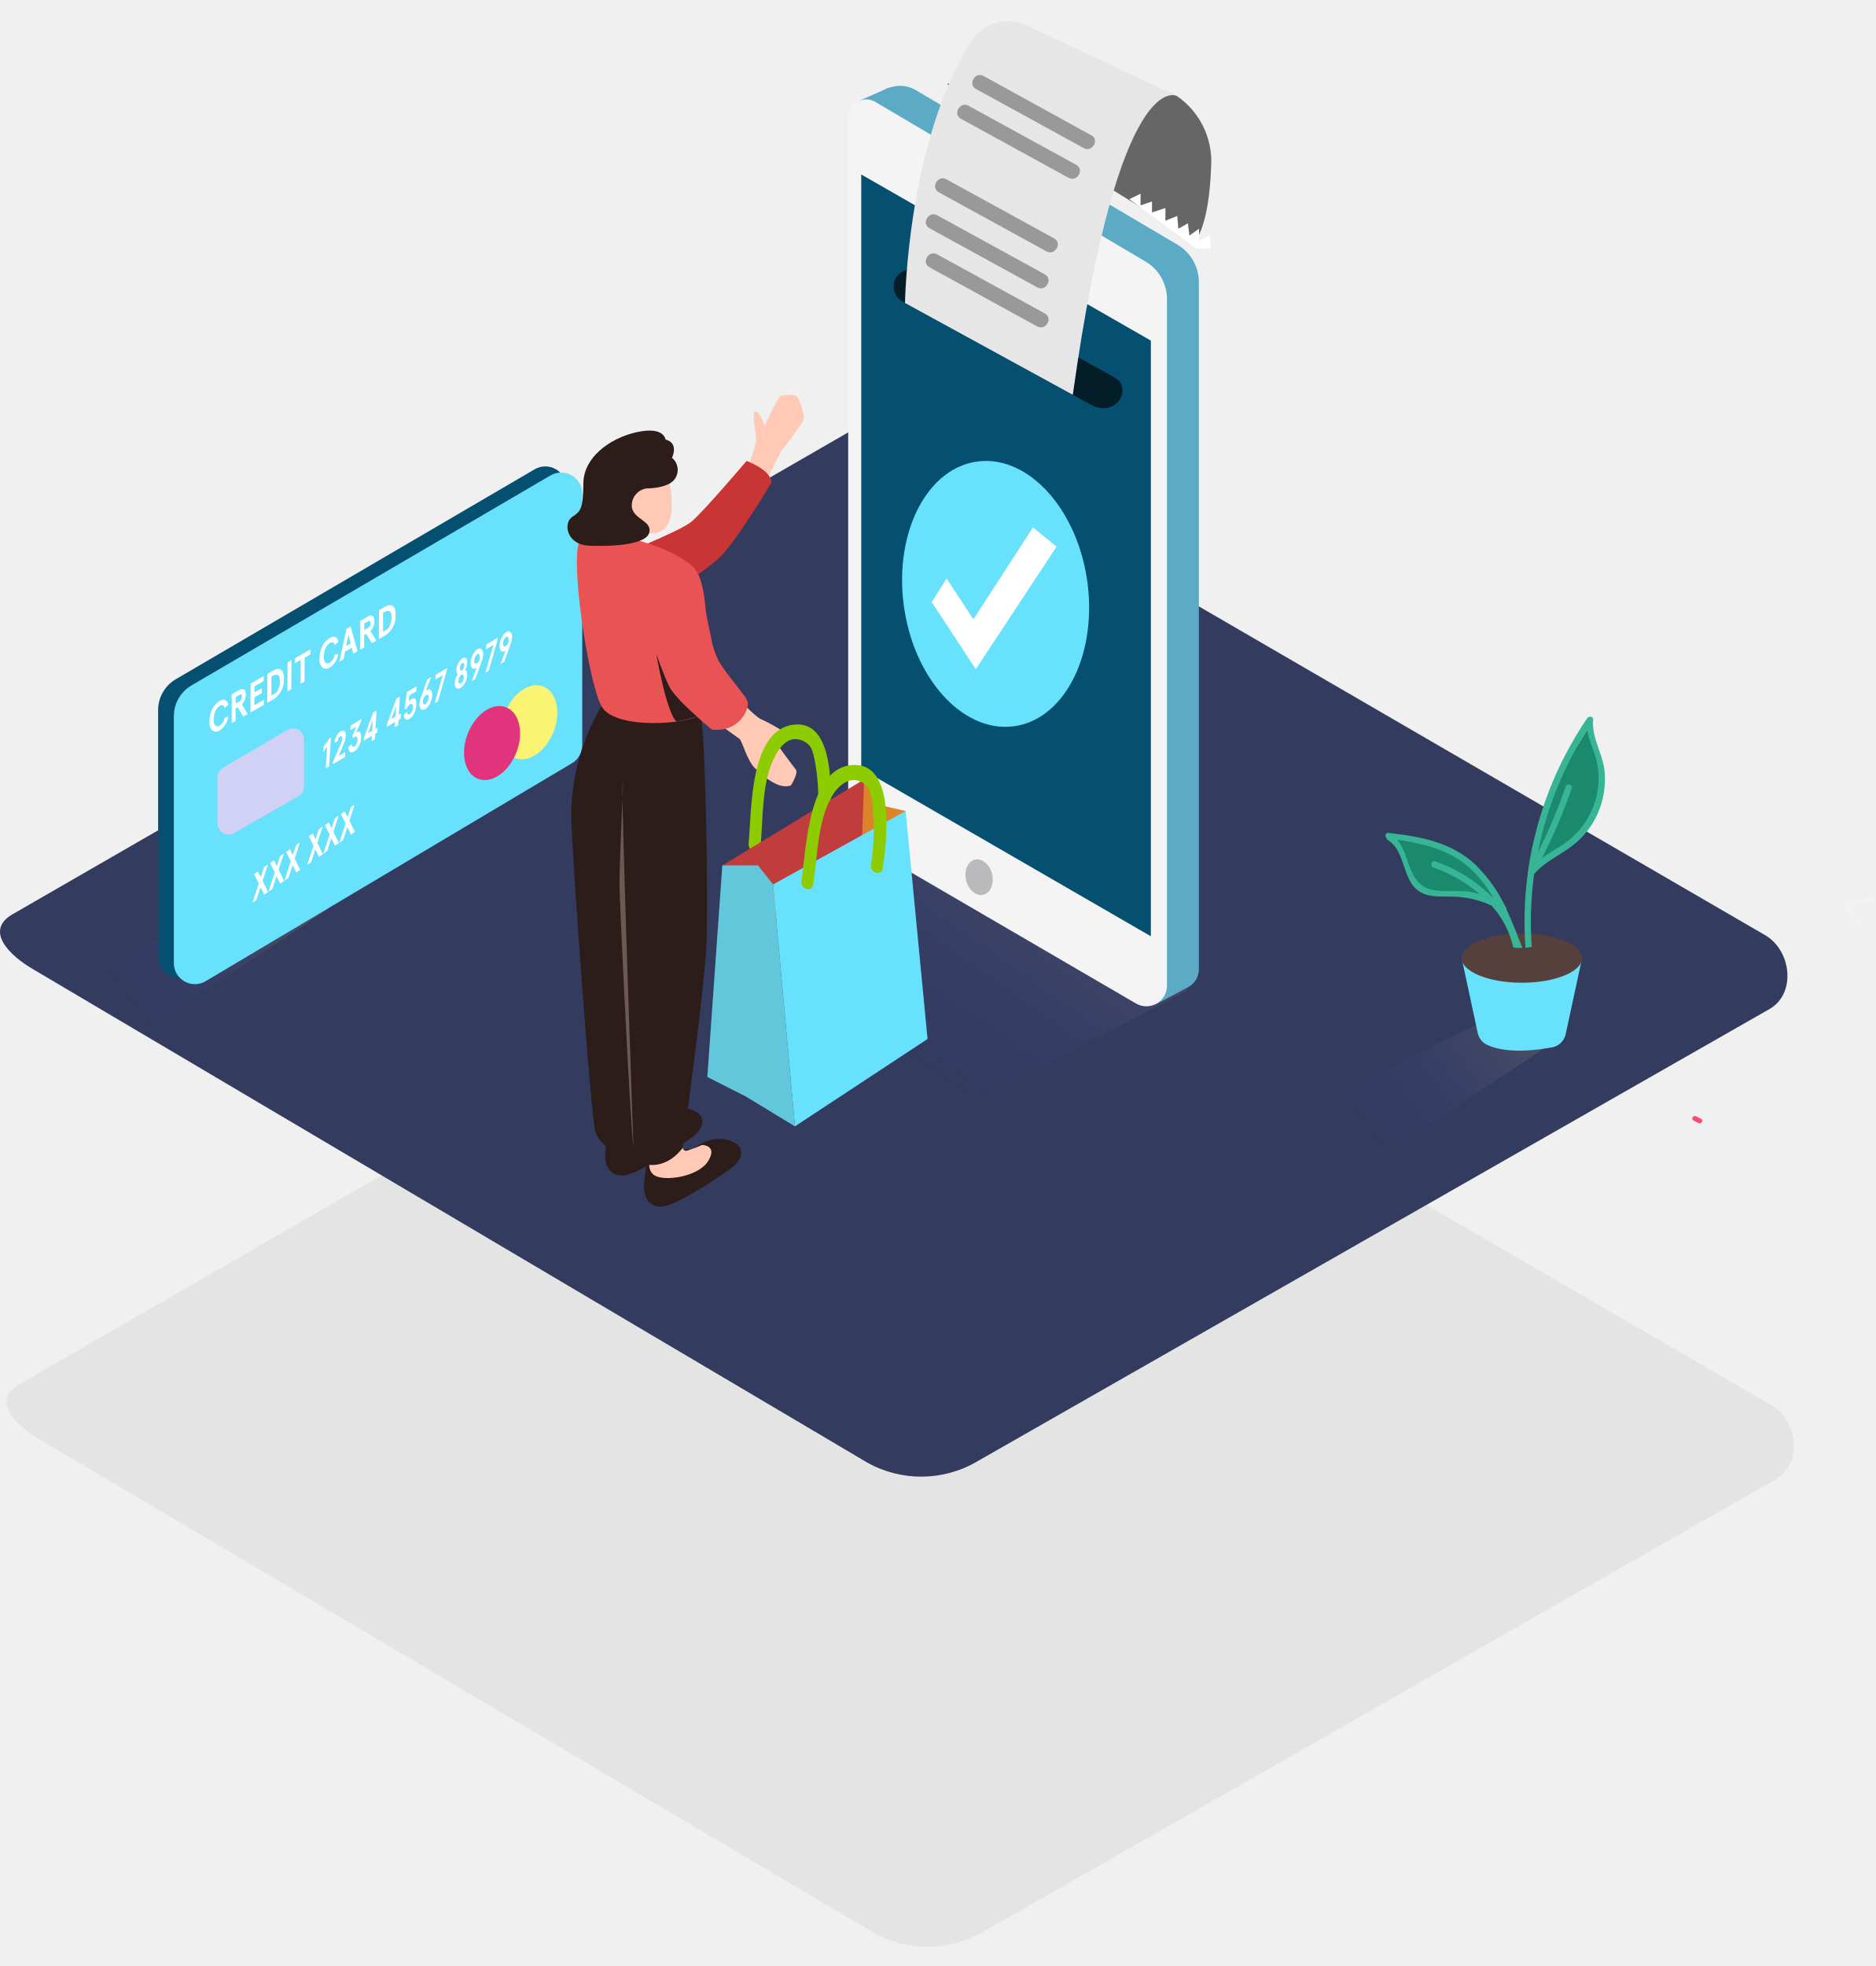
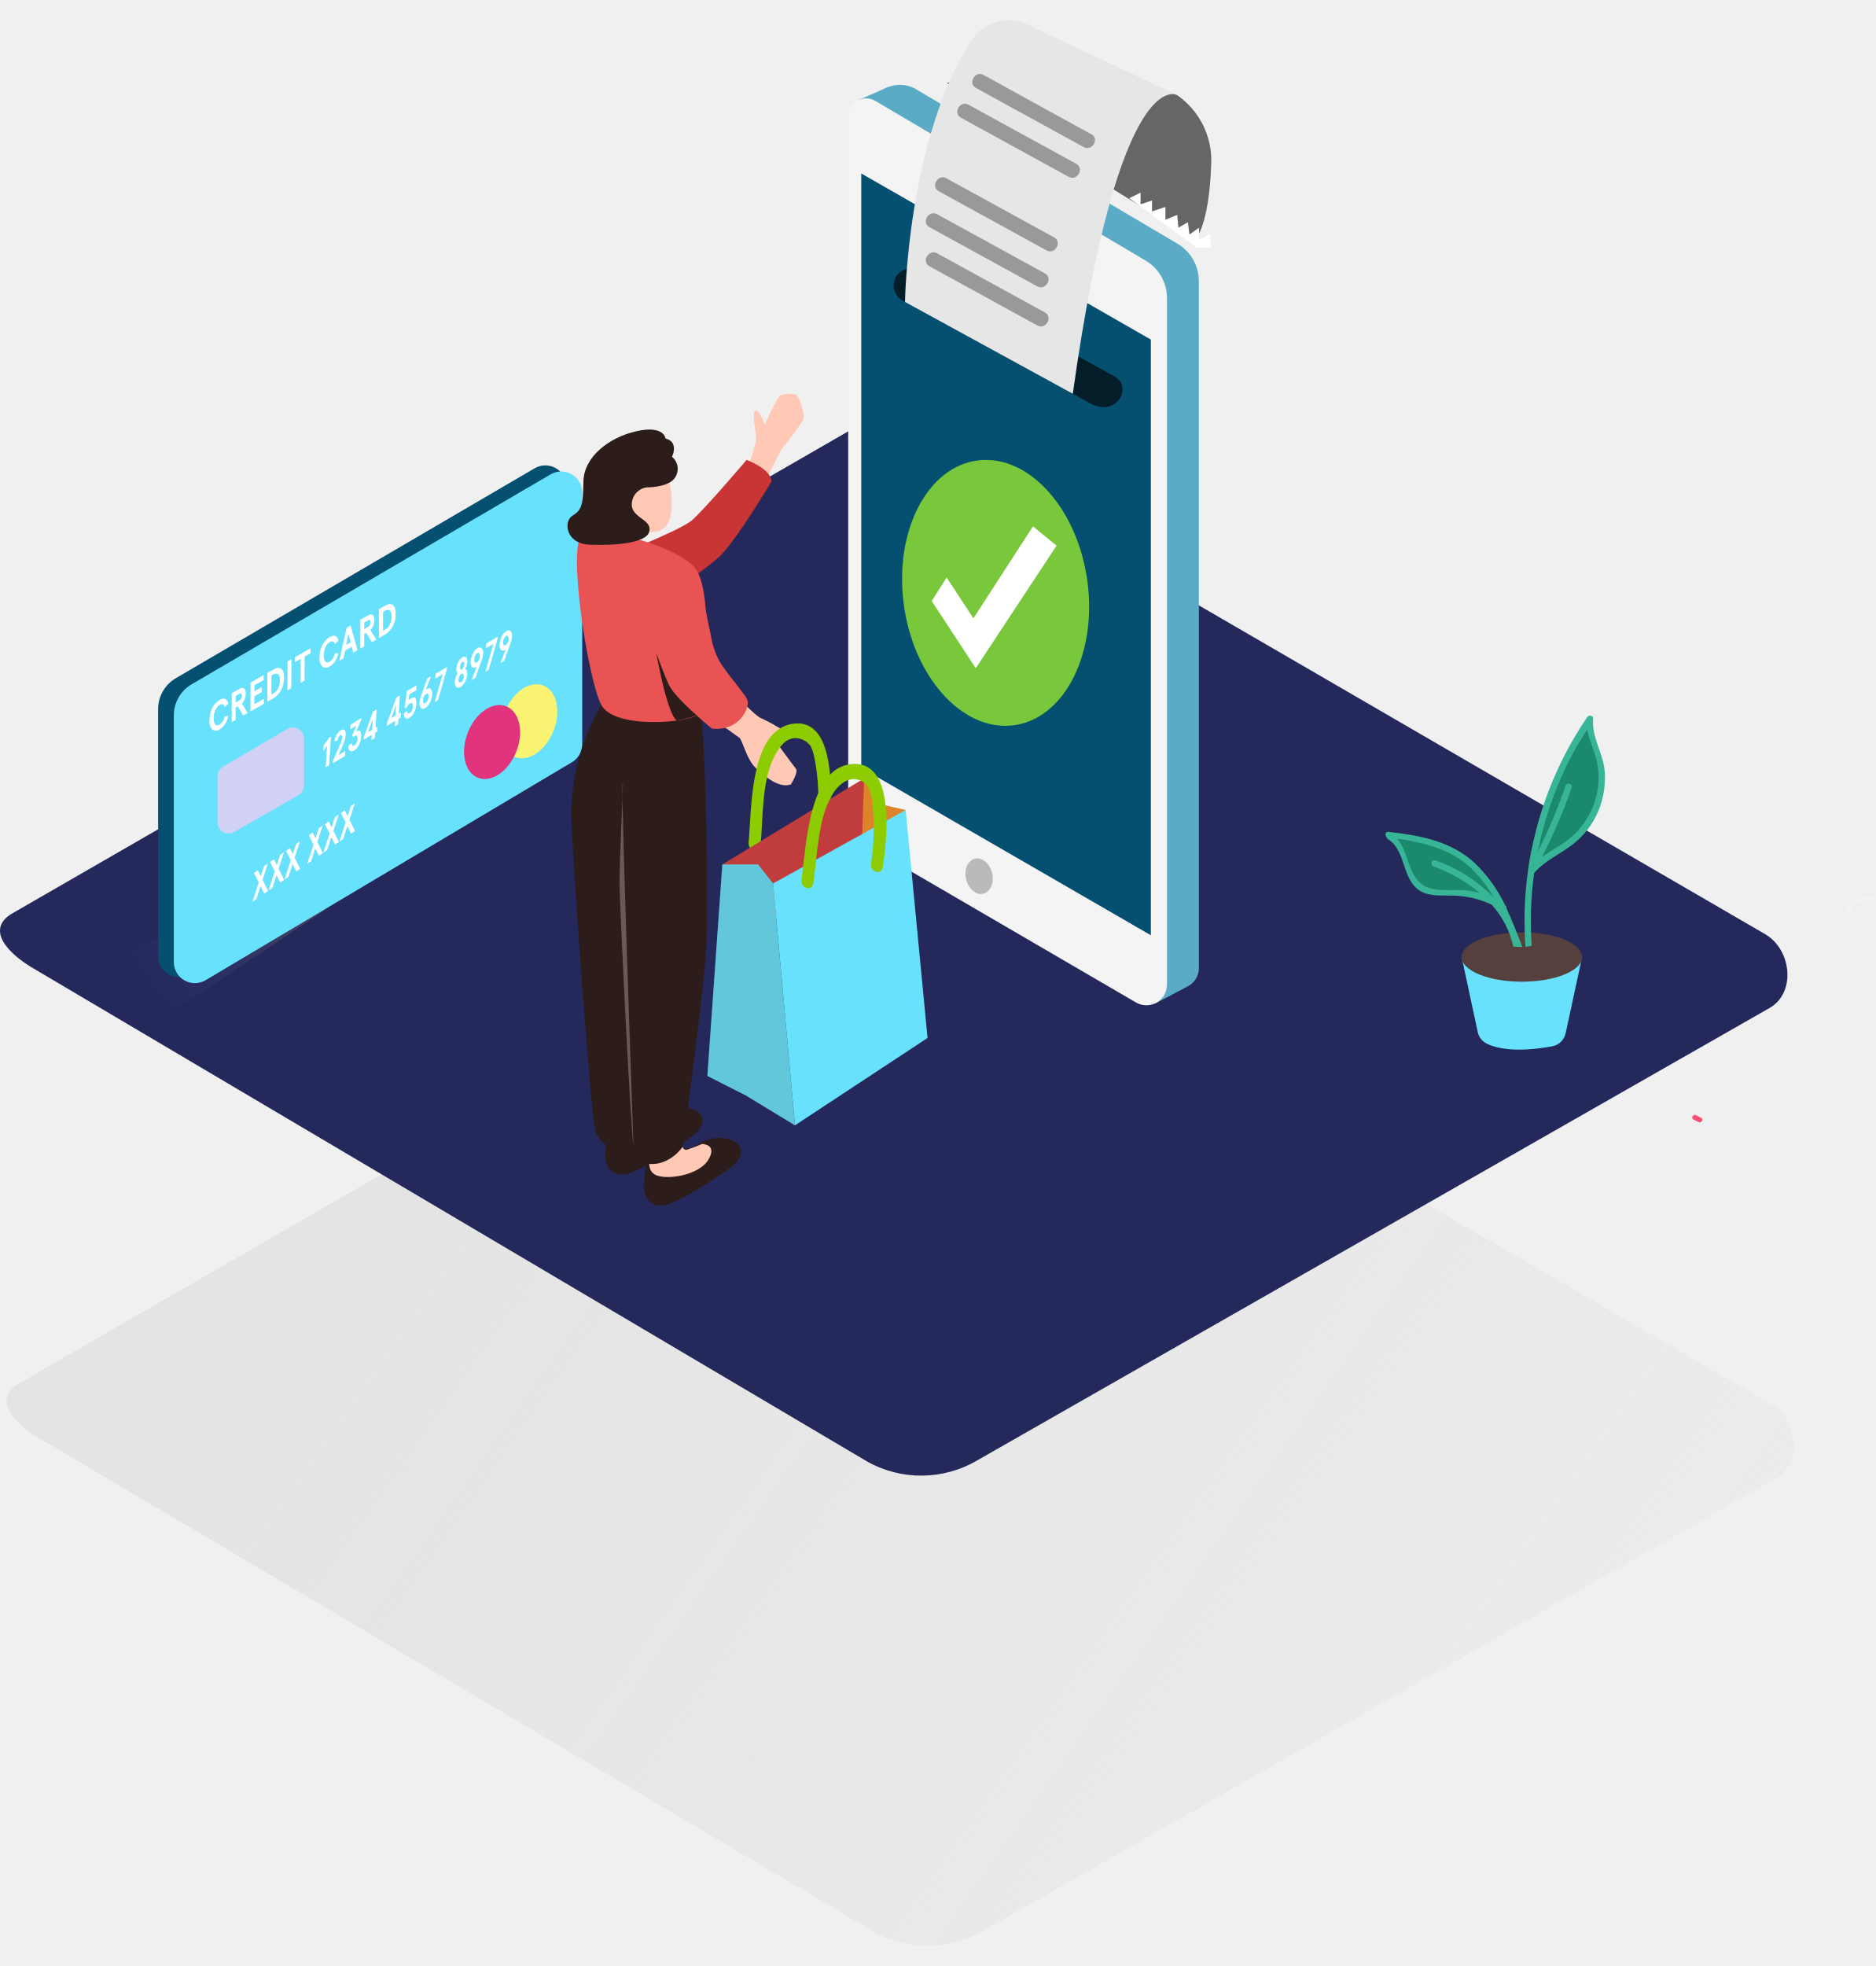
<svg xmlns="http://www.w3.org/2000/svg" xmlns:xlink="http://www.w3.org/1999/xlink" width="209.03" height="219.06" data-name="Layer 2" version="1.1" viewBox="0 0 373.43 381.43">
  <defs>
    <linearGradient id="linear-gradient" x1="46.63" x2="79.24" y1="200.12" y2="176.03" gradientUnits="userSpaceOnUse">
      <stop stop-color="#2e3192" stop-opacity="0" offset=".01" />
      <stop stop-color="#666" offset="1" />
    </linearGradient>
-     <linearGradient id="linear-gradient-2" x1="196.24" x2="227.73" y1="207.55" y2="163.09" gradientTransform="translate(-22.08 -5.8293)" xlink:href="#linear-gradient" />
-     <linearGradient id="linear-gradient-3" x1="292.83" x2="325.44" y1="225.15" y2="201.06" gradientTransform="translate(-22.08 -5.8293)" xlink:href="#linear-gradient" />
-     <linearGradient id="linear-gradient-4" x1="122.21" x2="188.09" y1="256.36" y2="201.2" gradientTransform="translate(-22.08 -5.8293)" xlink:href="#linear-gradient" />
-     <linearGradient id="linearGradient1010" x1="46.63" x2="79.24" y1="200.12" y2="176.03" gradientTransform="translate(-22.08 -5.8293)" gradientUnits="userSpaceOnUse" xlink:href="#linear-gradient" />
+     <linearGradient id="linear-gradient-2" x1="196.24" x2="227.73" y1="207.55" y2="163.09" gradientTransform="translate(-22.08,-5.8293)" xlink:href="#linear-gradient" />
+     <linearGradient id="linear-gradient-3" x1="292.83" x2="325.44" y1="225.15" y2="201.06" gradientTransform="translate(-22.08,-5.8293)" xlink:href="#linear-gradient" />
+     <linearGradient id="linear-gradient-4" x1="122.21" x2="188.09" y1="256.36" y2="201.2" gradientTransform="translate(-22.08,-5.8293)" xlink:href="#linear-gradient" />
+     <linearGradient id="linearGradient1010" x1="46.63" x2="79.24" y1="200.12" y2="176.03" gradientTransform="translate(-22.08,-5.8293)" gradientUnits="userSpaceOnUse" xlink:href="#linear-gradient" />
+     <linearGradient id="linearGradient3552" x1="95.483" x2="414" y1="217.72" y2="441.86" gradientTransform="translate(.00036593 -.20224)" gradientUnits="userSpaceOnUse">
+       <stop style="stop-color:#e4e4e4" offset="0" />
+       <stop style="stop-color:#e4e4e4;stop-opacity:0" offset="1" />
+     </linearGradient>
  </defs>
-   <path id="pay-shadow" d="m173.93 379.76-165.73-98c-5.28-3-9.8-7.83-4.66-11l166.33-95.9c2.5-1.55 6.29-2.56 8.82-1.09l174 101c5.28 3.06 6.22 11.63 0.94 14.69l-157.85 90.11a22 22 0 0 1-21.85 0.19z" style="fill:#e4e4e4" />
-   <g id="pay-platform">
-     <path d="m172.65 286.17-165.73-98c-5.28-3-9.8-7.83-4.66-11l166.33-95.9c2.5-1.55 6.29-2.56 8.82-1.09l174 101c5.28 3.06 6.22 11.63 0.94 14.69l-157.85 90.11a22 22 0 0 1-21.85 0.19z" style="fill:#333C5E" />
+   <path id="pay-shadow" d="m173.93 379.56-165.73-98c-5.28-3-9.8-7.83-4.66-11l166.33-95.9c2.5-1.55 6.29-2.56 8.82-1.09l174 101c5.28 3.06 6.22 11.63 0.94 14.69l-157.85 90.11a22 22 0 0 1-21.85 0.19z" style="fill:url(#linearGradient3552)" />
+   <g id="pay-platform" transform="translate(.00036593 -.20224)">
+     <path d="m172.65 286.17-165.73-98c-5.28-3-9.8-7.83-4.66-11l166.33-95.9c2.5-1.55 6.29-2.56 8.82-1.09l174 101c5.28 3.06 6.22 11.63 0.94 14.69l-157.85 90.11a22 22 0 0 1-21.85 0.19z" style="fill:#24285B" />
    <path d="m48.48 173.67-35.26 17.12a108 108 0 0 0 16.37 9l35.92-23.95" style="fill:url(#linearGradient1010);opacity:.48" />
-     <path d="m208.68 171.97c-9.26-5.86-18.51-11.78-27.13-18.53l-48.28 27.66 50 39c5.74-3.63 35.76-18.67 53.08-27.88v-2c-9.22-6.05-18.32-12.34-27.67-18.25z" style="fill:url(#linear-gradient-2);opacity:.48" />
    <path d="m191.52 88.731a2.68 2.68 0 0 0-1.37-1.83 1.41 1.41 0 0 0-1.88 0.49 1.56 1.56 0 0 0-0.14 1 3 3 0 0 0 0.79 2.78 1.39 1.39 0 0 0 2 0 2.81 2.81 0 0 0 0.6-2.44z" style="fill:#5a2500" />
    <path d="m234.42 43.751-52.35-30.92a6.36 6.36 0 0 0-5-0.34h-0.08a6.59 6.59 0 0 0-1.11 0.49l-4.96 2.19 2.65 1.17 1.63 134a13.49 13.49 0 0 0 6.7 11.66l48.81 28.44-0.76 4.58 6.62-3.5a4.06 4.06 0 0 0 2.11-3.58v-136.72a8.67 8.67 0 0 0-4.26-7.47z" style="fill:#68e1fd" />
    <path d="m234.42 43.751-52.35-30.92a6.36 6.36 0 0 0-5-0.34h-0.08a6.59 6.59 0 0 0-1.11 0.49l-4.96 2.19 2.65 1.17 1.63 134a13.49 13.49 0 0 0 6.7 11.66l48.81 28.44-0.76 4.58 6.62-3.5a4.06 4.06 0 0 0 2.11-3.58v-136.72a8.67 8.67 0 0 0-4.26-7.47z" style="fill:#3f3d56;opacity:.33" />
    <path d="m226.18 194.8-50.61-29.49a13.49 13.49 0 0 1-6.7-11.66v-135.23a3.58 3.58 0 0 1 5.41-3.09l53.8 31.78a8.67 8.67 0 0 1 4.26 7.47v136.68a4.1 4.1 0 0 1-6.16 3.54z" style="fill:#f4f4f4" />
-     <polygon transform="translate(-22.08 -5.8293)" points="193.55 153.91 251.21 187.24 251.21 68.67 193.55 35.6" style="fill:#054f70" />
+     <polygon transform="translate(-22.08,-5.8293)" points="193.55 153.91 251.21 187.24 251.21 68.67 193.55 35.6" style="fill:#054f70" />
    <ellipse transform="rotate(-13.43)" cx="150.2" cy="210.29" rx="2.66" ry="3.59" style="fill:#bababc" />
    <path d="m192.78 35.461a1.29 1.29 0 0 0 0.65 1.12l11.14 6.4a1.29 1.29 0 0 0 1.93-1.12v-0.27a1.29 1.29 0 0 0-0.67-1.13l-11.14-6.13a1.29 1.29 0 0 0-1.91 1.13z" style="fill:#ccc" />
    <ellipse transform="rotate(-20.422)" cx="165.4" cy="95.217" rx="1.264" ry="1.725" style="fill:#ccc;stroke-width:1.003" />
    <path d="m338.67 217.74-1-0.5c-0.57-0.29-1.08 0.58-0.5 0.86l1 0.5c0.57 0.29 1.08-0.57 0.5-0.86z" style="fill:#fa4e76" />
    <path d="m372.92 173.61a18.84 18.84 0 0 0-5.41 0.89 0.51 0.51 0 0 0-0.35 0.62 6.75 6.75 0 0 0 3.5 4.18c0.57 0.28 1.08-0.58 0.5-0.86a5.74 5.74 0 0 1-2.85-3.12 17.85 17.85 0 0 1 4.61-0.7 0.505 0.505 0 0 0 0-1.01z" style="fill:#f2f2f2" />
    <path d="m177.92 52.171v-0.24c0-2.63 3.28-4.27 5.9-2.95l36.9 20.55a12 12 0 0 1 1.77 1.05c2.6 2.16-0.17 7.44-5.12 5.13l-37.45-20.54a3.36 3.36 0 0 1-2-3z" style="fill:#031e28" />
-     <path d="m216.54 111.28c1.83 14.58-4.9 27.28-15 28.37s-19.81-9.84-21.64-24.41 4.9-27.28 15-28.37 19.81 9.84 21.64 24.41z" style="fill:#68e1fd" />
-     <polygon transform="translate(-22.08 -5.8293)" points="215.88 124.16 227.74 105.85 232.43 109.69 216.35 134.09 207.58 120.71 210.55 116.03" style="fill:#fff" />
-     <path d="m294.68 198.7-35.26 17.12a108 108 0 0 0 16.37 9l35.92-23.95" style="fill:url(#linear-gradient-3);opacity:.48" />
+     <path d="m216.54 111.28c1.83 14.58-4.9 27.28-15 28.37s-19.81-9.84-21.64-24.41 4.9-27.28 15-28.37 19.81 9.84 21.64 24.41z" style="fill:#79c83b" />
+     <polygon transform="translate(-22.08,-5.8293)" points="207.58 120.71 210.55 116.03 215.88 124.16 227.74 105.85 232.43 109.69 216.35 134.09" style="fill:#fff" />
    <path d="m291.32 166.11a0.94 0.94 0 0 1-0.21-0.31c-1.51-0.76-3-1.48-4.59-2.15-0.48-0.36-1-0.69-1.46-1a0.84 0.84 0 0 1-0.66 0.27 39.7 39.7 0 0 1-6.73-0.76 2.72 2.72 0 0 0-0.23 0.6 17.48 17.48 0 0 1 3.93 8.18c0.43 0.49 0.89 1 1.39 1.54 2.23 0.88 5.26 0.69 7.8 1a4.31 4.31 0 0 0 0.28-0.8h0.11a19.9 19.9 0 0 1 2.49 1.11 10 10 0 0 1 4.6 1.9 3.14 3.14 0 0 0 1-0.62c-2.61-2.9-4.89-6.17-7.72-8.96z" style="fill:#1b896c" />
    <path d="m304.23 168.53 6.26-4.93s8.45-2.68 8.33-11.75-2.83-11.5-2.83-11.5-10.53 15.82-11.76 28.18z" style="fill:#1b896c" />
    <path d="m291.01 185.75 3.2 14.93a3.36 3.36 0 0 0 1.8 2.31c1.86 0.91 5.7 1.86 13 0.54a3.38 3.38 0 0 0 2.7-2.6l3.28-15.18" style="fill:#68e1fd" />
    <ellipse cx="303" cy="185.75" rx="11.99" ry="4.91" style="fill:#56403d" />
    <path d="m319.49 148.79c-0.28-3.61-2.66-6.84-2.3-10.48 0.07-0.68-0.86-0.79-1.18-0.32a72 72 0 0 0-11.78 30.54 0.64 0.64 0 0 0-0.07 0.44 71.94 71.94 0 0 0-0.45 14.74 9.16 9.16 0 0 0 1.25-0.2 71.11 71.11 0 0 1 0.47-14.46c2.13-2.53 5.15-3.73 7.72-5.74a16.43 16.43 0 0 0 5-6.46 17.09 17.09 0 0 0 1.34-8.06zm-2.57 7.55a16 16 0 0 1-6.45 7.25c-1.19 0.75-2.37 1.46-3.47 2.27a109.21 109.21 0 0 0 5.92-13.86c0.27-0.77-1-1.1-1.22-0.34a107 107 0 0 1-5.53 13.11 70.93 70.93 0 0 1 9.83-24.43c0.31 2.05 1.28 3.9 1.82 6a15.55 15.55 0 0 1-0.9 10z" style="fill:#37b596" />
    <path d="m303.1 183.74c-1-2.58-2-5.19-3.16-7.68a0.65 0.65 0 0 0-0.26-0.61 29.37 29.37 0 0 0-5.9-8.26c-4.78-4.53-11-5.63-17.34-6.36-0.64-0.07-0.76 0.7-0.39 1.07a0.59 0.59 0 0 0 0.27 0.37c3.76 2.33 2.66 8.26 6.64 10.45 1.87 1 4.14 0.72 6.18 0.8a19.06 19.06 0 0 1 7.83 1.79 18.32 18.32 0 0 1 4.32 8.35 10.64 10.64 0 0 0 1.81 0.08zm-17.34-17.23c-0.77-0.28-1.1 0.94-0.34 1.22a29.72 29.72 0 0 1 9.19 5.28 18.36 18.36 0 0 0-2-0.45c-2.65-0.43-6.72 0.4-9.06-1-3.27-1.9-3-6.54-5.33-9.31 5.69 0.76 11.1 2.12 15.29 6.43a26.77 26.77 0 0 1 3.9 5.24 29.88 29.88 0 0 0-11.65-7.41z" style="fill:#37b596" />
    <path d="m31.48 136.4v49.16a4.19 4.19 0 0 0 6.33 3.6l72.95-43.43a4.19 4.19 0 0 0 2-3.6v-50.07a4.19 4.19 0 0 0-6.3-3.61l-71.45 41.79a7.13 7.13 0 0 0-3.53 6.16z" style="fill:#054f70" />
    <path d="m34.61 137.62v49.16a4.19 4.19 0 0 0 6.31 3.59l73-43.43a4.19 4.19 0 0 0 2-3.6v-50.06a4.19 4.19 0 0 0-6.3-3.61l-71.47 41.79a7.13 7.13 0 0 0-3.54 6.16z" style="fill:#68e1fd" />
    <ellipse transform="rotate(-68.49)" cx="-90.509" cy="148.93" rx="7.65" ry="5.19" style="fill:#fbf472" />
    <ellipse transform="rotate(-68.49)" cx="-97.074" cy="143.56" rx="7.65" ry="5.19" style="fill:#e2347c" />
    <path d="m43.71 134.57c0.92-0.52 1.54-0.25 1.74 0.74l-0.7 0.65c-0.18-0.56-0.53-0.69-1-0.4a2.24 2.24 0 0 0-0.86 1 3.84 3.84 0 0 0-0.35 1.64 1.77 1.77 0 0 0 0.33 1.27 0.69 0.69 0 0 0 0.86 0 2.36 2.36 0 0 0 1-1.59l0.7-0.16a3.79 3.79 0 0 1-1.75 2.74 1.19 1.19 0 0 1-1.41 0 2.25 2.25 0 0 1-0.57-1.84 5.33 5.33 0 0 1 0.59-2.49 3.78 3.78 0 0 1 1.42-1.56z" style="fill:#fff" />
    <path d="m48.16 135.27 1.15 1.9-0.87 0.5-1.12-1.84-0.41 0.23v2.48l-0.78 0.45v-5.75l1.53-0.87c0.82-0.47 1.28-0.08 1.27 0.91a2.81 2.81 0 0 1-0.77 1.99zm-0.49-0.62a1 1 0 0 0 0.5-0.93q0-0.65-0.49-0.37l-0.76 0.43v1.3l0.76-0.43" style="fill:#fff" />
-     <polygon transform="translate(-22.08 -5.8293)" points="72.75 137.48 72.74 138.68 74.2 137.85 74.2 138.84 72.74 139.67 72.73 141.25 74.61 140.18 74.61 141.17 71.94 142.69 71.97 136.94 74.57 135.45 74.57 136.44" style="fill:#fff" />
+     <polygon transform="translate(-22.08,-5.8293)" points="72.74 139.67 72.73 141.25 74.61 140.18 74.61 141.17 71.94 142.69 71.97 136.94 74.57 135.45 74.57 136.44 72.75 137.48 72.74 138.68 74.2 137.85 74.2 138.84" style="fill:#fff" />
    <path d="m54.59 128.43c1-0.56 2-0.25 1.94 1.76a4.58 4.58 0 0 1-2 4l-1.31 0.75v-5.75zm0.68 4a3.27 3.27 0 0 0 0.47-1.79c0-0.72-0.17-1.15-0.46-1.25a1.11 1.11 0 0 0-0.95 0.17l-0.29 0.17v3.78l0.29-0.17a2.78 2.78 0 0 0 1-0.91" style="fill:#fff" />
-     <polygon transform="translate(-22.08 -5.8293)" points="79.31 138.49 79.34 132.73 80.11 132.29 80.08 138.04" style="fill:#fff" />
-     <polygon transform="translate(-22.08 -5.8293)" points="82.73 131.78 82.71 136.54 81.93 136.99 81.95 132.22 80.78 132.89 80.79 131.9 83.91 130.12 83.9 131.11" style="fill:#fff" />
+     <polygon transform="translate(-22.08,-5.8293)" points="79.31 138.49 79.34 132.73 80.11 132.29 80.08 138.04" style="fill:#fff" />
+     <polygon transform="translate(-22.08,-5.8293)" points="80.78 132.89 80.79 131.9 83.91 130.12 83.9 131.11 82.73 131.78 82.71 136.54 81.93 136.99 81.95 132.22" style="fill:#fff" />
    <path d="m65.64 122.05c0.92-0.52 1.54-0.25 1.74 0.74l-0.7 0.65c-0.18-0.56-0.53-0.69-1-0.4a2.22 2.22 0 0 0-0.86 1 3.76 3.76 0 0 0-0.35 1.64 1.73 1.73 0 0 0 0.33 1.27 0.68 0.68 0 0 0 0.85 0 2.36 2.36 0 0 0 1-1.59l0.7-0.16a3.79 3.79 0 0 1-1.75 2.74 1.19 1.19 0 0 1-1.41 0 2.25 2.25 0 0 1-0.57-1.84 5.33 5.33 0 0 1 0.59-2.49 3.78 3.78 0 0 1 1.43-1.56z" style="fill:#fff" />
    <path d="m69.8 119.74 1.39 4.94-0.84 0.48-0.31-1.18-1.33 0.76-0.31 1.53-0.84 0.48 1.46-6.58zm-0.88 3.89 0.89-0.51-0.44-1.74-0.45 2.25" style="fill:#fff" />
    <path d="m73.76 120.65 1.16 1.91-0.88 0.5-1.12-1.84-0.41 0.23v2.48l-0.78 0.44v-5.75l1.53-0.87c0.82-0.47 1.28-0.08 1.27 0.91a2.82 2.82 0 0 1-0.77 1.99zm-0.49-0.62a1 1 0 0 0 0.5-0.93q0-0.65-0.49-0.37l-0.76 0.43v1.3l0.76-0.43" style="fill:#fff" />
    <path d="m76.82 115.74c1-0.56 2-0.25 1.94 1.76a4.58 4.58 0 0 1-2 4l-1.32 0.75v-5.75zm0.68 4a3.27 3.27 0 0 0 0.47-1.79c0-0.72-0.17-1.15-0.46-1.25a1.11 1.11 0 0 0-0.95 0.17l-0.29 0.17v3.78l0.29-0.17a2.78 2.78 0 0 0 1-0.91" style="fill:#fff" />
    <path d="m43.3 149.76v9.19a2.21 2.21 0 0 0 3.3 1.92l12.82-7.33a2.21 2.21 0 0 0 1.11-1.92v-9.38a2.21 2.21 0 0 0-3.32-1.9l-12.82 7.52a2.21 2.21 0 0 0-1.09 1.9z" style="fill:#d1d1f5" />
-     <polygon transform="translate(-22.08 -5.8293)" points="87.6 153.41 86.92 153.82 87.2 149.51 86.44 150.6 86.51 149.48 87.68 147.84 87.98 147.67" style="fill:#fff" />
+     <polygon transform="translate(-22.08,-5.8293)" points="86.51 149.48 87.68 147.84 87.98 147.67 87.6 153.41 86.92 153.82 87.2 149.51 86.44 150.6" style="fill:#fff" />
    <path d="m67.73 140.68 0.09-0.06c0.7-0.42 1.07 0 1 1a4.7 4.7 0 0 1-0.4 1.55l-1 2.38 1.32-0.8-0.06 1-2.42 1.42v-0.41l1.51-3.45a3.62 3.62 0 0 0 0.35-1.21c0-0.47-0.11-0.66-0.41-0.48a1.45 1.45 0 0 0-0.5 1l-0.61 0.2a3.39 3.39 0 0 1 0.42-1.3 2.45 2.45 0 0 1 0.71-0.84z" style="fill:#fff" />
    <path d="m69.82 139.49 2.1-1.32v0.36l-1 2.37 0.15-0.11c0.58-0.35 0.89 0.13 0.82 1.15a4 4 0 0 1-0.45 1.63 2.72 2.72 0 0 1-0.83 1l-0.11 0.07c-0.34 0.21-0.62 0.23-0.83 0.06a1.22 1.22 0 0 1-0.31-1l0.66-0.52c0.05 0.51 0.23 0.66 0.55 0.47a1.72 1.72 0 0 0 0.61-1.28c0-0.65-0.17-0.87-0.53-0.65a1.27 1.27 0 0 0-0.29 0.29l-0.23-0.42 0.81-1.91-1.2 0.71z" style="fill:#fff" />
    <path d="m74.76 140.11 0.42-0.25-0.06 1-0.42 0.25-0.07 1.06-0.67 0.39 0.07-1.06-1.61 1v-0.52l1.86-5.1 0.71-0.43zm-0.67 0.4 0.14-2.19-0.94 2.67 0.8-0.48" style="fill:#fff" />
    <path d="m79.4 137.33 0.42-0.25-0.06 1-0.42 0.25-0.07 1.07-0.68 0.4 0.07-1.07-1.62 1v-0.52l1.86-5.1 0.71-0.43zm-0.68 0.41 0.14-2.19-0.94 2.62 0.79-0.48" style="fill:#fff" />
    <path d="m81.01 132.8 1.93-1.16-0.06 1-1.38 0.82-0.17 1.25a2.06 2.06 0 0 1 0.48-0.49h0.07c0.76-0.45 1.1 0 1 1.22a4.19 4.19 0 0 1-0.44 1.63 2.63 2.63 0 0 1-0.83 1l-0.1 0.07a0.71 0.71 0 0 1-0.79 0.07 1.15 1.15 0 0 1-0.3-0.92l0.65-0.56c0 0.49 0.21 0.64 0.51 0.46h0.05a1.67 1.67 0 0 0 0.57-1.32c0-0.65-0.14-0.86-0.53-0.63h-0.06a2.17 2.17 0 0 0-0.64 0.87l-0.42 0.12z" style="fill:#fff" />
    <path d="m85.78 132.43a1.44 1.44 0 0 1 0.26 1.13 3.89 3.89 0 0 1-0.45 1.55 2.79 2.79 0 0 1-0.83 1l-0.1 0.07c-0.35 0.21-0.64 0.21-0.86 0a1.37 1.37 0 0 1-0.27-1.12 4.1 4.1 0 0 1 0.25-1.12l1.29-3.65 0.75-0.45-1 2.62h0.08c0.4-0.29 0.67-0.29 0.88-0.03zm-0.42 1.54c0-0.57-0.18-0.78-0.52-0.57h-0.05a1.65 1.65 0 0 0-0.59 1.23c0 0.55 0.19 0.77 0.52 0.57a1.7 1.7 0 0 0 0.6-1.24" style="fill:#fff" />
-     <polygon transform="translate(-22.08 -5.8293)" points="111.05 134.27 109.29 140.44 108.62 140.83 110.22 135.28 108.74 136.15 108.81 135.2 111.08 133.84" style="fill:#fff" />
+     <polygon transform="translate(-22.08,-5.8293)" points="108.74 136.15 108.81 135.2 111.08 133.84 111.05 134.27 109.29 140.44 108.62 140.83 110.22 135.28" style="fill:#fff" />
    <path d="m92.6 128.4c0.32 0.09 0.45 0.45 0.41 1.08a3.45 3.45 0 0 1-0.44 1.51 2.7 2.7 0 0 1-0.79 0.94l-0.11 0.07a0.7 0.7 0 0 1-0.84 0 1.27 1.27 0 0 1-0.27-1.08 3.14 3.14 0 0 1 0.58-1.67c-0.22-0.14-0.31-0.45-0.27-0.94a3.24 3.24 0 0 1 0.37-1.29 2.36 2.36 0 0 1 0.73-0.87l0.08-0.05c0.32-0.18 0.57-0.19 0.74 0a1.15 1.15 0 0 1 0.23 0.93 3 3 0 0 1-0.42 1.37zm-0.27 1.49a0.64 0.64 0 0 0-0.12-0.51c-0.09-0.08-0.22-0.09-0.37 0a1.21 1.21 0 0 0-0.37 0.43 1.7 1.7 0 0 0-0.19 0.7 0.65 0.65 0 0 0 0.11 0.52c0.09 0.08 0.22 0.08 0.38 0h0.05a1.19 1.19 0 0 0 0.36-0.42 1.74 1.74 0 0 0 0.19-0.69m0.07-2.46c0-0.43-0.13-0.61-0.41-0.44a1.3 1.3 0 0 0-0.46 1c0 0.44 0.13 0.63 0.4 0.47a1.34 1.34 0 0 0 0.47-1" style="fill:#fff" />
    <path d="m95.92 124.32a1.4 1.4 0 0 1 0.27 1.12 3.81 3.81 0 0 1-0.25 1.12l-1.28 3.61-0.76 0.46 1-2.62h-0.08c-0.35 0.21-0.63 0.21-0.84 0a1.52 1.52 0 0 1-0.26-1.15 3.85 3.85 0 0 1 0.45-1.56 2.74 2.74 0 0 1 0.83-1l0.1-0.07a0.66 0.66 0 0 1 0.82 0.09zm-0.4 1.52c0-0.55-0.19-0.77-0.52-0.57a1.71 1.71 0 0 0-0.59 1.24c0 0.57 0.18 0.78 0.52 0.57h0.05a1.63 1.63 0 0 0 0.59-1.23" style="fill:#fff" />
-     <polygon transform="translate(-22.08 -5.8293)" points="121.15 128.22 119.39 134.38 118.72 134.78 120.32 129.22 118.84 130.11 118.91 129.16 121.18 127.8" style="fill:#fff" />
+     <polygon transform="translate(-22.08,-5.8293)" points="118.84 130.11 118.91 129.16 121.18 127.8 121.15 128.22 119.39 134.38 118.72 134.78 120.32 129.22" style="fill:#fff" />
    <path d="m101.66 120.88a1.38 1.38 0 0 1 0.28 1.12 4 4 0 0 1-0.25 1.12l-1.29 3.65-0.75 0.45 1-2.62h-0.08c-0.35 0.22-0.63 0.22-0.84 0a1.5 1.5 0 0 1-0.26-1.15 3.9 3.9 0 0 1 0.45-1.56 2.75 2.75 0 0 1 0.83-1l0.11-0.07c0.3-0.16 0.59-0.15 0.8 0.06zm-0.4 1.53c0-0.55-0.19-0.77-0.52-0.57a1.7 1.7 0 0 0-0.59 1.23c0 0.56 0.18 0.77 0.52 0.57h0.05a1.65 1.65 0 0 0 0.59-1.23" style="fill:#fff" />
-     <g transform="translate(-22.08 -5.8293)" style="isolation:isolate">
-       <polygon points="78.65 176.21 77.87 176.75 77.14 175.26 76.31 177.83 75.53 178.36 76.79 174.53 75.85 172.65 76.61 172.13 77.19 173.28 77.85 171.27 78.61 170.75 77.55 174" style="fill:#fff" />
-       <polygon points="75.46 178.42 74.68 178.95 73.95 177.47 73.12 180.03 72.34 180.57 73.6 176.73 72.66 174.86 73.42 174.33 74 175.48 74.65 173.48 75.42 172.95 74.36 176.21" style="fill:#fff" />
+     <g transform="translate(-22.08,-5.8293)" style="isolation:isolate">
+       <polygon points="75.53 178.36 76.79 174.53 75.85 172.65 76.61 172.13 77.19 173.28 77.85 171.27 78.61 170.75 77.55 174 78.65 176.21 77.87 176.75 77.14 175.26 76.31 177.83" style="fill:#fff" />
+       <polygon points="72.34 180.57 73.6 176.73 72.66 174.86 73.42 174.33 74 175.48 74.65 173.48 75.42 172.95 74.36 176.21 75.46 178.42 74.68 178.95 73.95 177.47 73.12 180.03" style="fill:#fff" />
    </g>
-     <polygon transform="translate(-22.08 -5.8293)" points="81.84 174 81.07 174.54 80.34 173.06 79.51 175.62 78.72 176.16 79.98 172.32 79.04 170.45 79.81 169.92 80.39 171.07 81.04 169.07 81.8 168.54 80.74 171.8" style="fill:#fff" />
-     <polygon transform="translate(-22.08 -5.8293)" points="86.37 170.88 85.59 171.41 84.86 169.93 84.03 172.49 83.25 173.03 84.5 169.2 83.57 167.32 84.33 166.79 84.91 167.94 85.56 165.94 86.33 165.41 85.27 168.67" style="fill:#fff" />
-     <polygon transform="translate(-22.08 -5.8293)" points="89.56 168.67 88.78 169.21 88.05 167.72 87.22 170.29 86.45 170.82 87.7 166.99 86.76 165.11 87.53 164.59 88.1 165.74 88.75 163.74 89.52 163.21 88.46 166.46" style="fill:#fff" />
-     <polygon transform="translate(-22.08 -5.8293)" points="92.75 166.47 91.97 167 91.24 165.52 90.41 168.08 89.64 168.62 90.89 164.78 89.95 162.91 90.72 162.38 91.29 163.53 91.95 161.53 92.71 161 91.65 164.26" style="fill:#fff" />
+     <polygon transform="translate(-22.08,-5.8293)" points="78.72 176.16 79.98 172.32 79.04 170.45 79.81 169.92 80.39 171.07 81.04 169.07 81.8 168.54 80.74 171.8 81.84 174 81.07 174.54 80.34 173.06 79.51 175.62" style="fill:#fff" />
+     <polygon transform="translate(-22.08,-5.8293)" points="83.25 173.03 84.5 169.2 83.57 167.32 84.33 166.79 84.91 167.94 85.56 165.94 86.33 165.41 85.27 168.67 86.37 170.88 85.59 171.41 84.86 169.93 84.03 172.49" style="fill:#fff" />
+     <polygon transform="translate(-22.08,-5.8293)" points="86.45 170.82 87.7 166.99 86.76 165.11 87.53 164.59 88.1 165.74 88.75 163.74 89.52 163.21 88.46 166.46 89.56 168.67 88.78 169.21 88.05 167.72 87.22 170.29" style="fill:#fff" />
+     <polygon transform="translate(-22.08,-5.8293)" points="89.64 168.62 90.89 164.78 89.95 162.91 90.72 162.38 91.29 163.53 91.95 161.53 92.71 161 91.65 164.26 92.75 166.47 91.97 167 91.24 165.52 90.41 168.08" style="fill:#fff" />
    <path d="m234.34 14.171a15.78 15.78 0 0 1 6.81 13.69c-0.43 12.68-3.23 15.11-3.23 15.11l-19.23-11.87-30.17-19.35s24.63-6.03 45.82 2.42z" style="fill:#666" />
    <path d="m213.59 73.631-33.41-18.28s0.47-32.43 13.32-52.23a8.7 8.7 0 0 1 11-3l29.84 14.05s-11.5-6.69-20.75 59.46z" style="fill:#e6e6e6" />
    <line x1="216.51" x2="195.07" y1="23.271" y2="11.511" style="fill:#e6e6e6" />
    <path d="m217.27 21.971-21.44-11.8c-1.69-0.93-3.21 1.66-1.51 2.59l21.44 11.76c1.69 0.93 3.21-1.66 1.51-2.59z" style="fill:#999" />
    <line x1="213.51" x2="192.07" y1="29.141" y2="17.391" style="fill:#e6e6e6" />
    <path d="m214.27 27.851-21.44-11.76c-1.69-0.93-3.21 1.66-1.51 2.59l21.44 11.76c1.69 0.93 3.21-1.66 1.51-2.59z" style="fill:#999" />
    <line x1="209.1" x2="187.66" y1="43.781" y2="32.031" style="fill:#e6e6e6" />
    <path d="m209.86 42.491-21.44-11.76c-1.69-0.93-3.21 1.66-1.51 2.59l21.44 11.76c1.69 0.93 3.21-1.66 1.51-2.59z" style="fill:#999" />
    <line x1="207.26" x2="185.82" y1="50.941" y2="39.191" style="fill:#e6e6e6" />
    <path d="m208.02 49.651-21.44-11.76c-1.69-0.93-3.21 1.66-1.51 2.59l21.44 11.76c1.69 0.93 3.21-1.66 1.51-2.59z" style="fill:#999" />
    <line x1="207.26" x2="185.82" y1="58.721" y2="46.971" style="fill:#e6e6e6" />
    <path d="m208.02 57.431-21.44-11.76c-1.69-0.93-3.21 1.66-1.51 2.59l21.44 11.76c1.69 0.93 3.21-1.66 1.51-2.59z" style="fill:#999" />
-     <polyline transform="translate(-22.08 -5.8293)" points="246.91 40.52 249.16 39.43 249.16 41.75 251.44 40.98 251.44 43.16 254.11 42.27 254.11 44.81 256.46 43.85 256.69 46.4 258.59 45.31 258.89 47.76 260.8 46.4 260.8 48.94 262.93 47.59 263.13 50.38 260.34 50.38" style="fill:#fff" />
+     <polyline transform="translate(-22.08,-5.8293)" points="246.91 40.52 249.16 39.43 249.16 41.75 251.44 40.98 251.44 43.16 254.11 42.27 254.11 44.81 256.46 43.85 256.69 46.4 258.59 45.31 258.89 47.76 260.8 46.4 260.8 48.94 262.93 47.59 263.13 50.38 260.34 50.38" style="fill:#fff" />
    <path d="m148.92 88.061a52.34 52.34 0 0 0 1.6-5.05c0.2-1.21-1-5.81-0.16-6.07s1.89 2.86 1.89 2.86 2.5-5.64 3.18-5.91 2.71-0.45 3.2 0.06 1.84 3.8 1.24 4.92a64.16 64.16 0 0 1-4.22 5.76c-0.22 0.17-2.85 5.83-3.2 6s-3.25-1.3-3.53-2.57z" style="fill:#ffc9b5" />
-     <path d="m121.51 106.31s13.74-5.43 16.13-7.4c2.39-1.97 11-12.12 11-12.12s5 1.83 4.94 4.34c0 0-7 11.69-10.25 14.82s-15.11 11-17.71 10.82-4.11-10.46-4.11-10.46z" style="fill:#c93535" />
+     <path d="m121.51 106.31s13.74-5.43 16.13-7.4 11-12.12 11-12.12 5 1.83 4.94 4.34c0 0-7 11.69-10.25 14.82s-15.11 11-17.71 10.82-4.11-10.46-4.11-10.46z" style="fill:#c93535" />
    <path d="m130.28 217.52s3.28-2.8 7-1.72 2.92 3.84 0.6 5.57-11.25 7.74-14 7.68-3.35-2.27-3.41-3.79a70.16 70.16 0 0 1 0.81-7" style="fill:#2c1d1a" />
    <path d="m128.23 217.32a0.7 0.7 0 0 0 0.92 0.57 26.85 26.85 0 0 0 2.93-1.12s3.17 0 1.24 3.17-8.58 4.1-10.63 2.92-0.68-4.54-0.68-4.54" style="fill:#2c1d1a" />
    <path d="m138 223.7s3.28-2.8 7-1.72 2.92 3.84 0.6 5.57-11.25 7.74-14 7.68-3.35-2.27-3.41-3.79a70.16 70.16 0 0 1 0.81-7" style="fill:#2c1d1a" />
    <path d="m135.92 223.51a0.7 0.7 0 0 0 0.92 0.57 26.85 26.85 0 0 0 2.93-1.12s3.17 0 1.24 3.17-8.58 4.1-10.63 2.92-0.68-4.54-0.68-4.54" style="fill:#ffc9b5" />
    <path d="m139.4 137.24c1.07 2.42 1.65 37.07 1.24 46s-4.72 40.27-4.72 40.27-2.43 3.69-6.53 3.43-3.3-3.56-3.3-3.56-5.24 2.43-7.53-2.91c-0.85-2-4.84-57.21-4.84-63.5a43.87 43.87 0 0 1 6-21.36" style="fill:#2c1d1a" />
    <path d="m126.12 223.37s-2.49-70-2.17-72.07-0.68 15.35-0.61 20.11c0.04 3.4 2.11 47.2 2.78 51.96z" style="fill:#6d5854" />
-     <path d="m139.4 137.24s3.62-24.79-1.53-29.47-19.46-8-22.13-5.67c-2.67 2.33 1.34 28.62 4 33.5s17.76 3.57 19.66 1.64z" style="fill:#ea5353" />
-     <path d="m132.92 89.541c0.12 0.35 2.66 10-1.77 11.4-4.43 1.4-5.32-3.89-5.76-4.19s-1.83-0.77-1.76-1.84 1.75-1.09 1.75-1.09 0.65-2.8 2.64-4 4.9-0.28 4.9-0.28z" style="fill:#ffc9b5" />
-     <path d="m128.75 92.261s3.7 0.06 5.3-1.52a3.11 3.11 0 0 0-0.26-4.57s1.47-2.93-1.29-3.64c0 0-0.25-2.69-5.75-1.46s-10.53 5.1-10.6 10.1-0.44 5.61-2.22 6.76-1.29 5.56 3.47 5.74 11.25-0.24 11.86-2.59c0.61-2.35-3-2.6-3.45-5a3.43 3.43 0 0 1 2.94-3.82z" style="fill:#2c1d1a" />
+     <path d="m139.4 137.24s3.62-24.79-1.53-29.47-19.46-8-22.13-5.67 1.34 28.62 4 33.5 17.76 3.57 19.66 1.64z" style="fill:#ea5353" />
+     <path d="m132.92 89.541c0.12 0.35 2.66 10-1.77 11.4s-5.32-3.89-5.76-4.19-1.83-0.77-1.76-1.84 1.75-1.09 1.75-1.09 0.65-2.8 2.64-4 4.9-0.28 4.9-0.28z" style="fill:#ffc9b5" />
+     <path d="m128.75 92.261s3.7 0.06 5.3-1.52a3.11 3.11 0 0 0-0.26-4.57s1.47-2.93-1.29-3.64c0 0-0.25-2.69-5.75-1.46s-10.53 5.1-10.6 10.1-0.44 5.61-2.22 6.76-1.29 5.56 3.47 5.74 11.25-0.24 11.86-2.59-3-2.6-3.45-5a3.43 3.43 0 0 1 2.94-3.82z" style="fill:#2c1d1a" />
    <path d="m146.55 133.67s3.81 4.06 4.91 4.5a34.11 34.11 0 0 1 4.84 2.71 8.51 8.51 0 0 0-1.35 1.54 0.52 0.52 0 0 0 0 0.06c-0.49-0.35-0.83-0.61-0.82-0.43 0 0.57 3.75 5.45 4.32 6.19s-1 3.16-1 3.16c-2.42 0.81-5.21-1.64-7-3.3s-2.62-5.5-3.24-6-5.73-3.87-6.09-4.92 5.43-3.51 5.43-3.51z" style="fill:#ffc9b5" />
    <path d="m139.05 109.54c1 2.21 1 4.63 1.42 7 0.33 1.69 0.67 3.46 1.06 5.17a16.31 16.31 0 0 0 1.62 5c1.4 2.33 3.22 4.35 4.81 6.54a4 4 0 0 1 0.93 1.68c0.15 1.53-1.78 5.89-7.13 5.35a66.3 66.3 0 0 1-7.56-7.16c-3-3.53-5.84-15.47-5.55-19.44 0.2-2.7 1.67-5.72 4.23-6.9a4.48 4.48 0 0 1 5 1.13 6 6 0 0 1 1.17 1.63z" style="fill:#ea5353" />
    <path d="m138.75 137.66s-4.47-3.8-5.57-6.09-2.53-6.41-2.53-6.41 2.07 11.91 4.05 13.5a22.92 22.92 0 0 0 4.05-1z" style="fill:#2c1d1a" />
    <path d="m158.35 139.26c-9.16 0.69-8.68 17-9.3 23.71-0.16 1.7 2.22 2.26 2.38 0.56 0.52-5.62 0.17-13.24 3-18.19 0.88-1.53 1.93-3 3.73-3.17a3.83 3.83 0 0 1 3 1.29c0.8 0.8 1.23 3.94 1.37 4.88a43.87 43.87 0 0 1 0.16 10.53c-0.16 1.7 2.22 2.26 2.38 0.56 0.51-5.33 1.44-20.79-6.72-20.17z" style="fill:#8ccc00" />
-     <polyline transform="translate(-22.08 -5.8293)" points="194.13 156.01 196.88 161.05 202.39 162.31 198.26 177.94 186.55 169.62" style="fill:#dd842a" />
-     <polygon transform="translate(-22.08 -5.8293)" points="193.21 181.47 171.63 183.74 165.89 173.15 194.13 156.01" style="fill:#c13d3d" />
-     <polygon transform="translate(-22.08 -5.8293)" points="206.75 207.69 202.39 162.31 175.99 176.93 180.35 225.08" style="fill:#68e1fd" />
-     <polygon transform="translate(-22.08 -5.8293)" points="165.89 173.15 162.91 215.25 170.57 219.13 180.35 225.08 175.99 176.93 173.01 173.15" style="fill:#68e1fd" />
-     <polygon transform="translate(-22.08 -5.8293)" points="165.89 173.15 162.91 215.25 170.57 219.13 180.35 225.08 175.99 176.93 173.01 173.15" style="fill:#42210b;opacity:.14" />
+     <polyline transform="translate(-22.08,-5.8293)" points="194.13 156.01 196.88 161.05 202.39 162.31 198.26 177.94 186.55 169.62" style="fill:#dd842a" />
+     <polygon transform="translate(-22.08,-5.8293)" points="193.21 181.47 171.63 183.74 165.89 173.15 194.13 156.01" style="fill:#c13d3d" />
+     <polygon transform="translate(-22.08,-5.8293)" points="206.75 207.69 202.39 162.31 175.99 176.93 180.35 225.08" style="fill:#68e1fd" />
+     <polygon transform="translate(-22.08,-5.8293)" points="175.99 176.93 173.01 173.15 165.89 173.15 162.91 215.25 170.57 219.13 180.35 225.08" style="fill:#68e1fd" />
+     <polygon transform="translate(-22.08,-5.8293)" points="175.99 176.93 173.01 173.15 165.89 173.15 162.91 215.25 170.57 219.13 180.35 225.08" style="fill:#42210b;opacity:.14" />
    <path d="m170.14 147.31c-9.18 0.09-9.59 16.36-10.57 23.06-0.25 1.68 2.1 2.41 2.35 0.71 0.82-5.58 0.89-13.21 4-18 1.27-1.95 3.51-3.59 5.71-2.31 2 1.14 2 3.7 2.19 5.84a43.85 43.85 0 0 1-0.41 10.52c-0.25 1.68 2.09 2.41 2.35 0.71 0.79-5.24 2.56-20.61-5.62-20.53z" style="fill:#8ccc00" />
  </g>
</svg>
